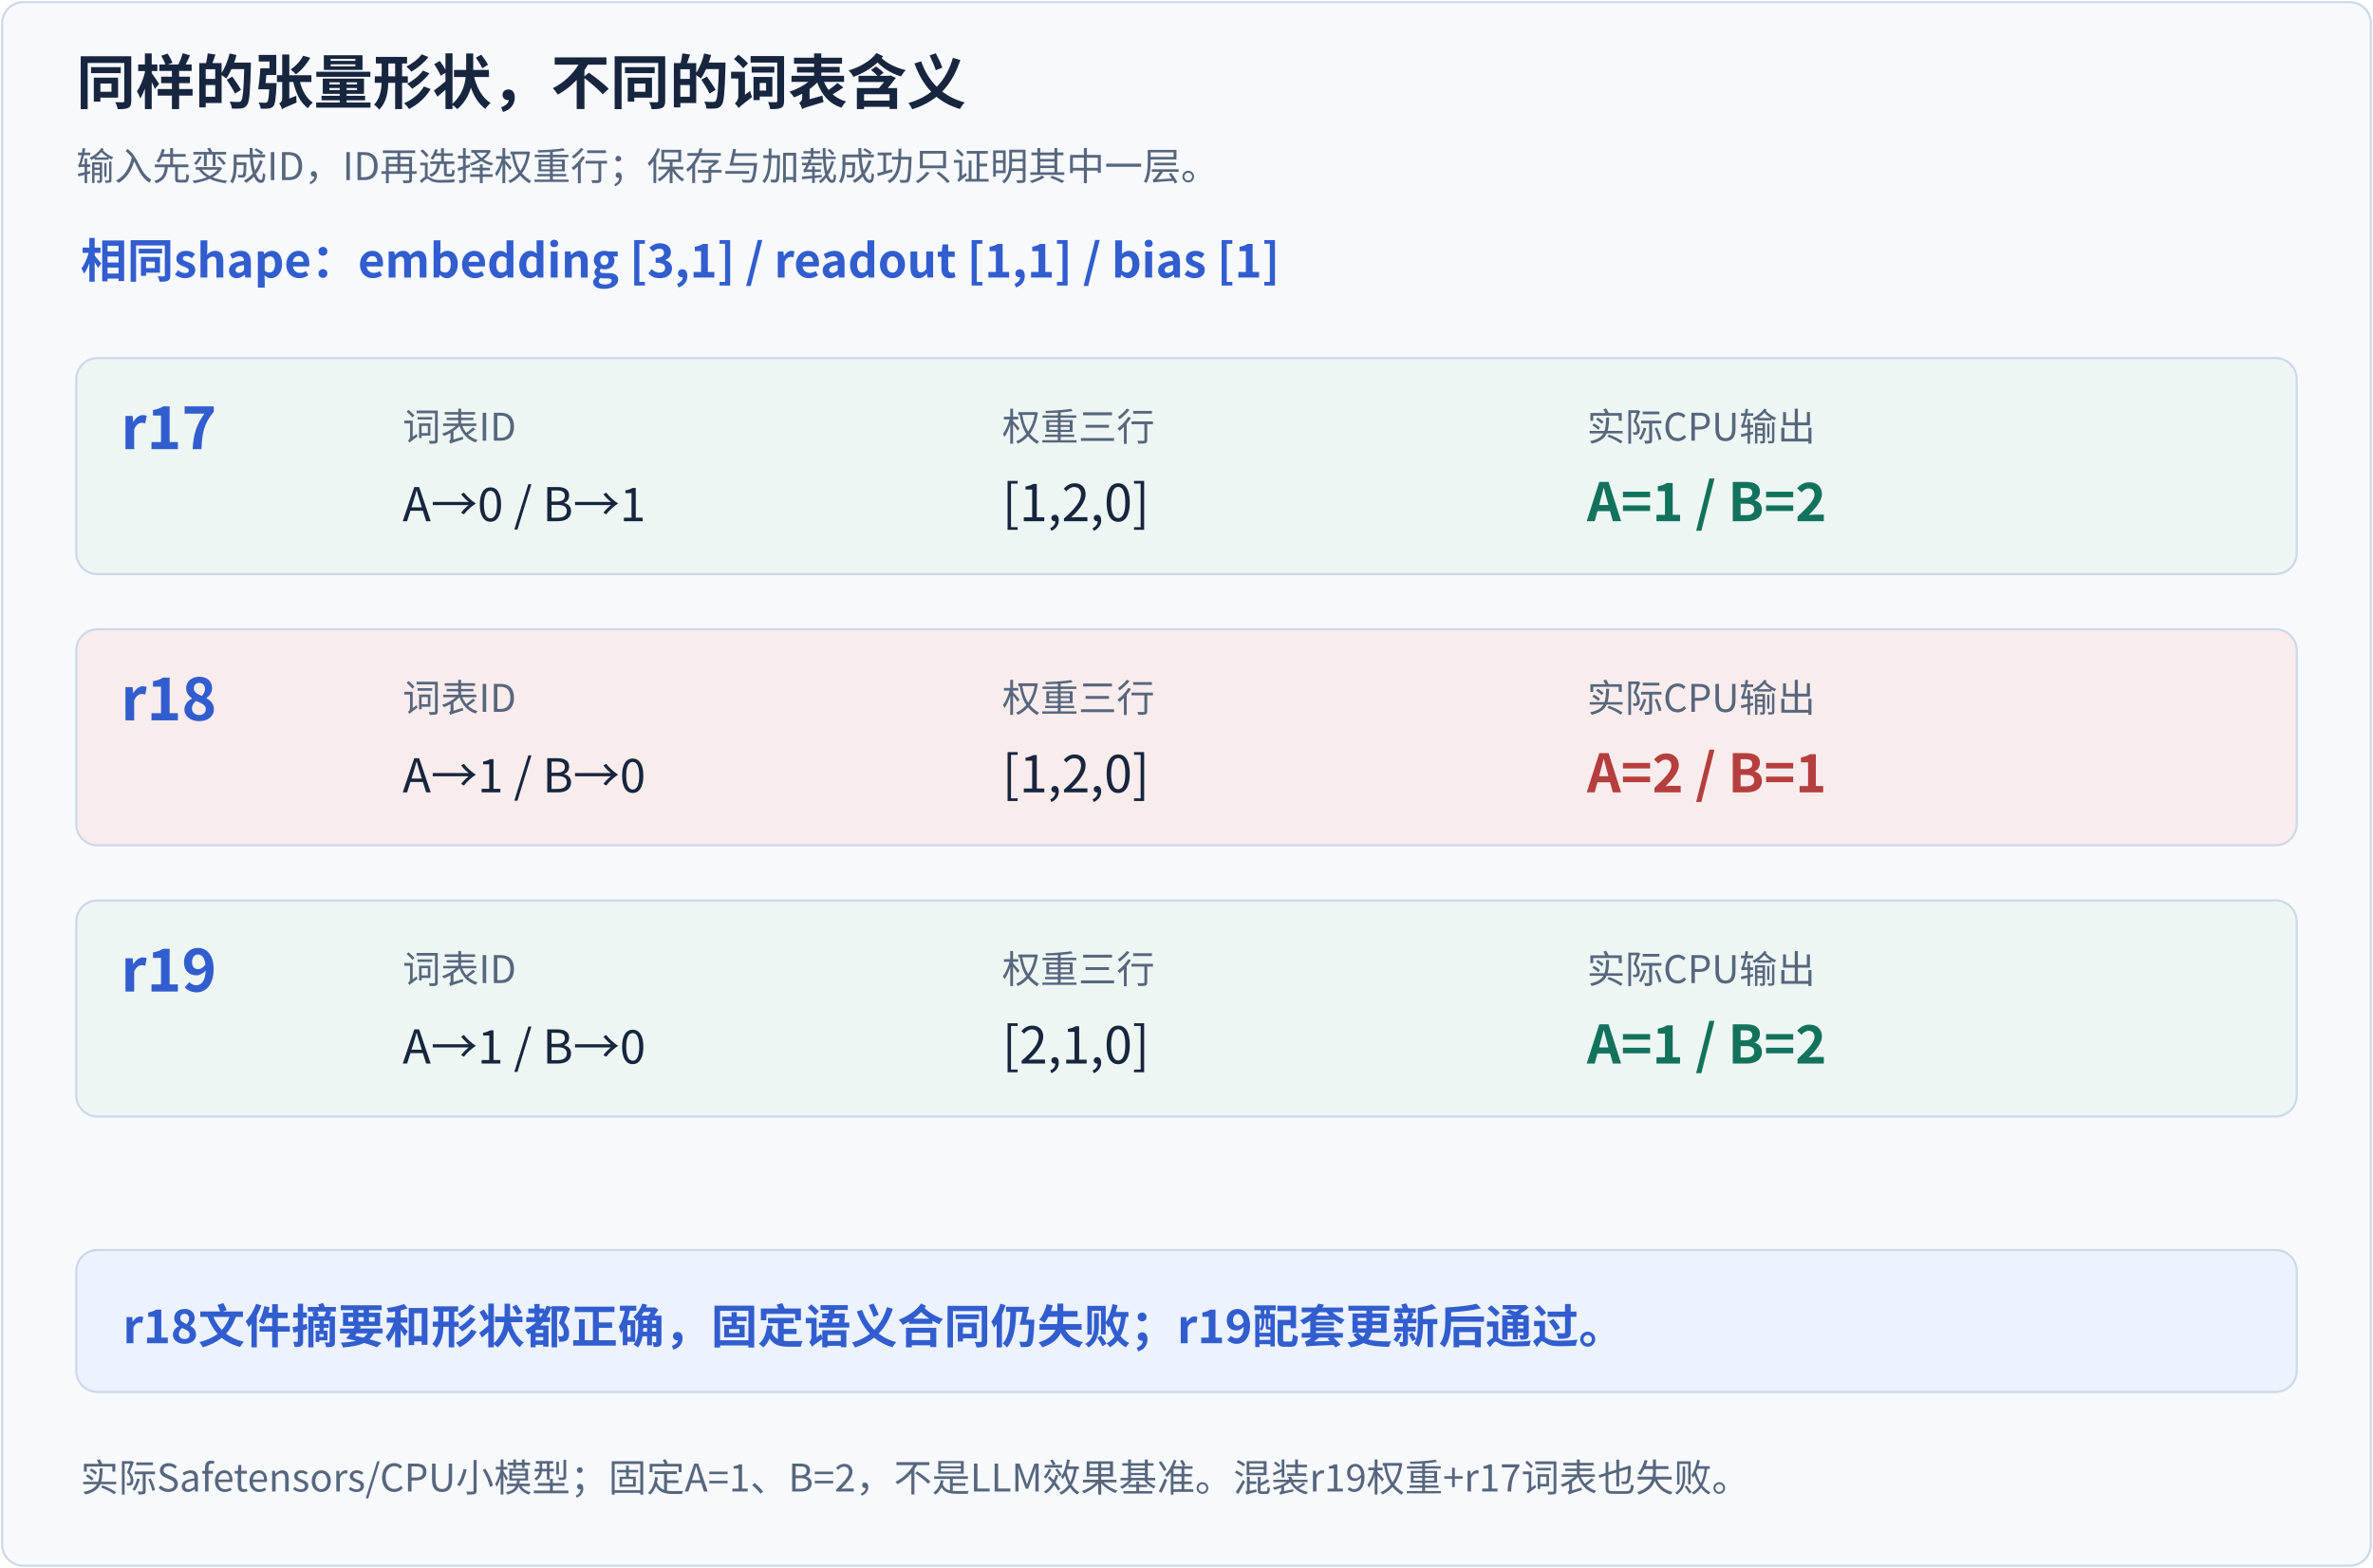
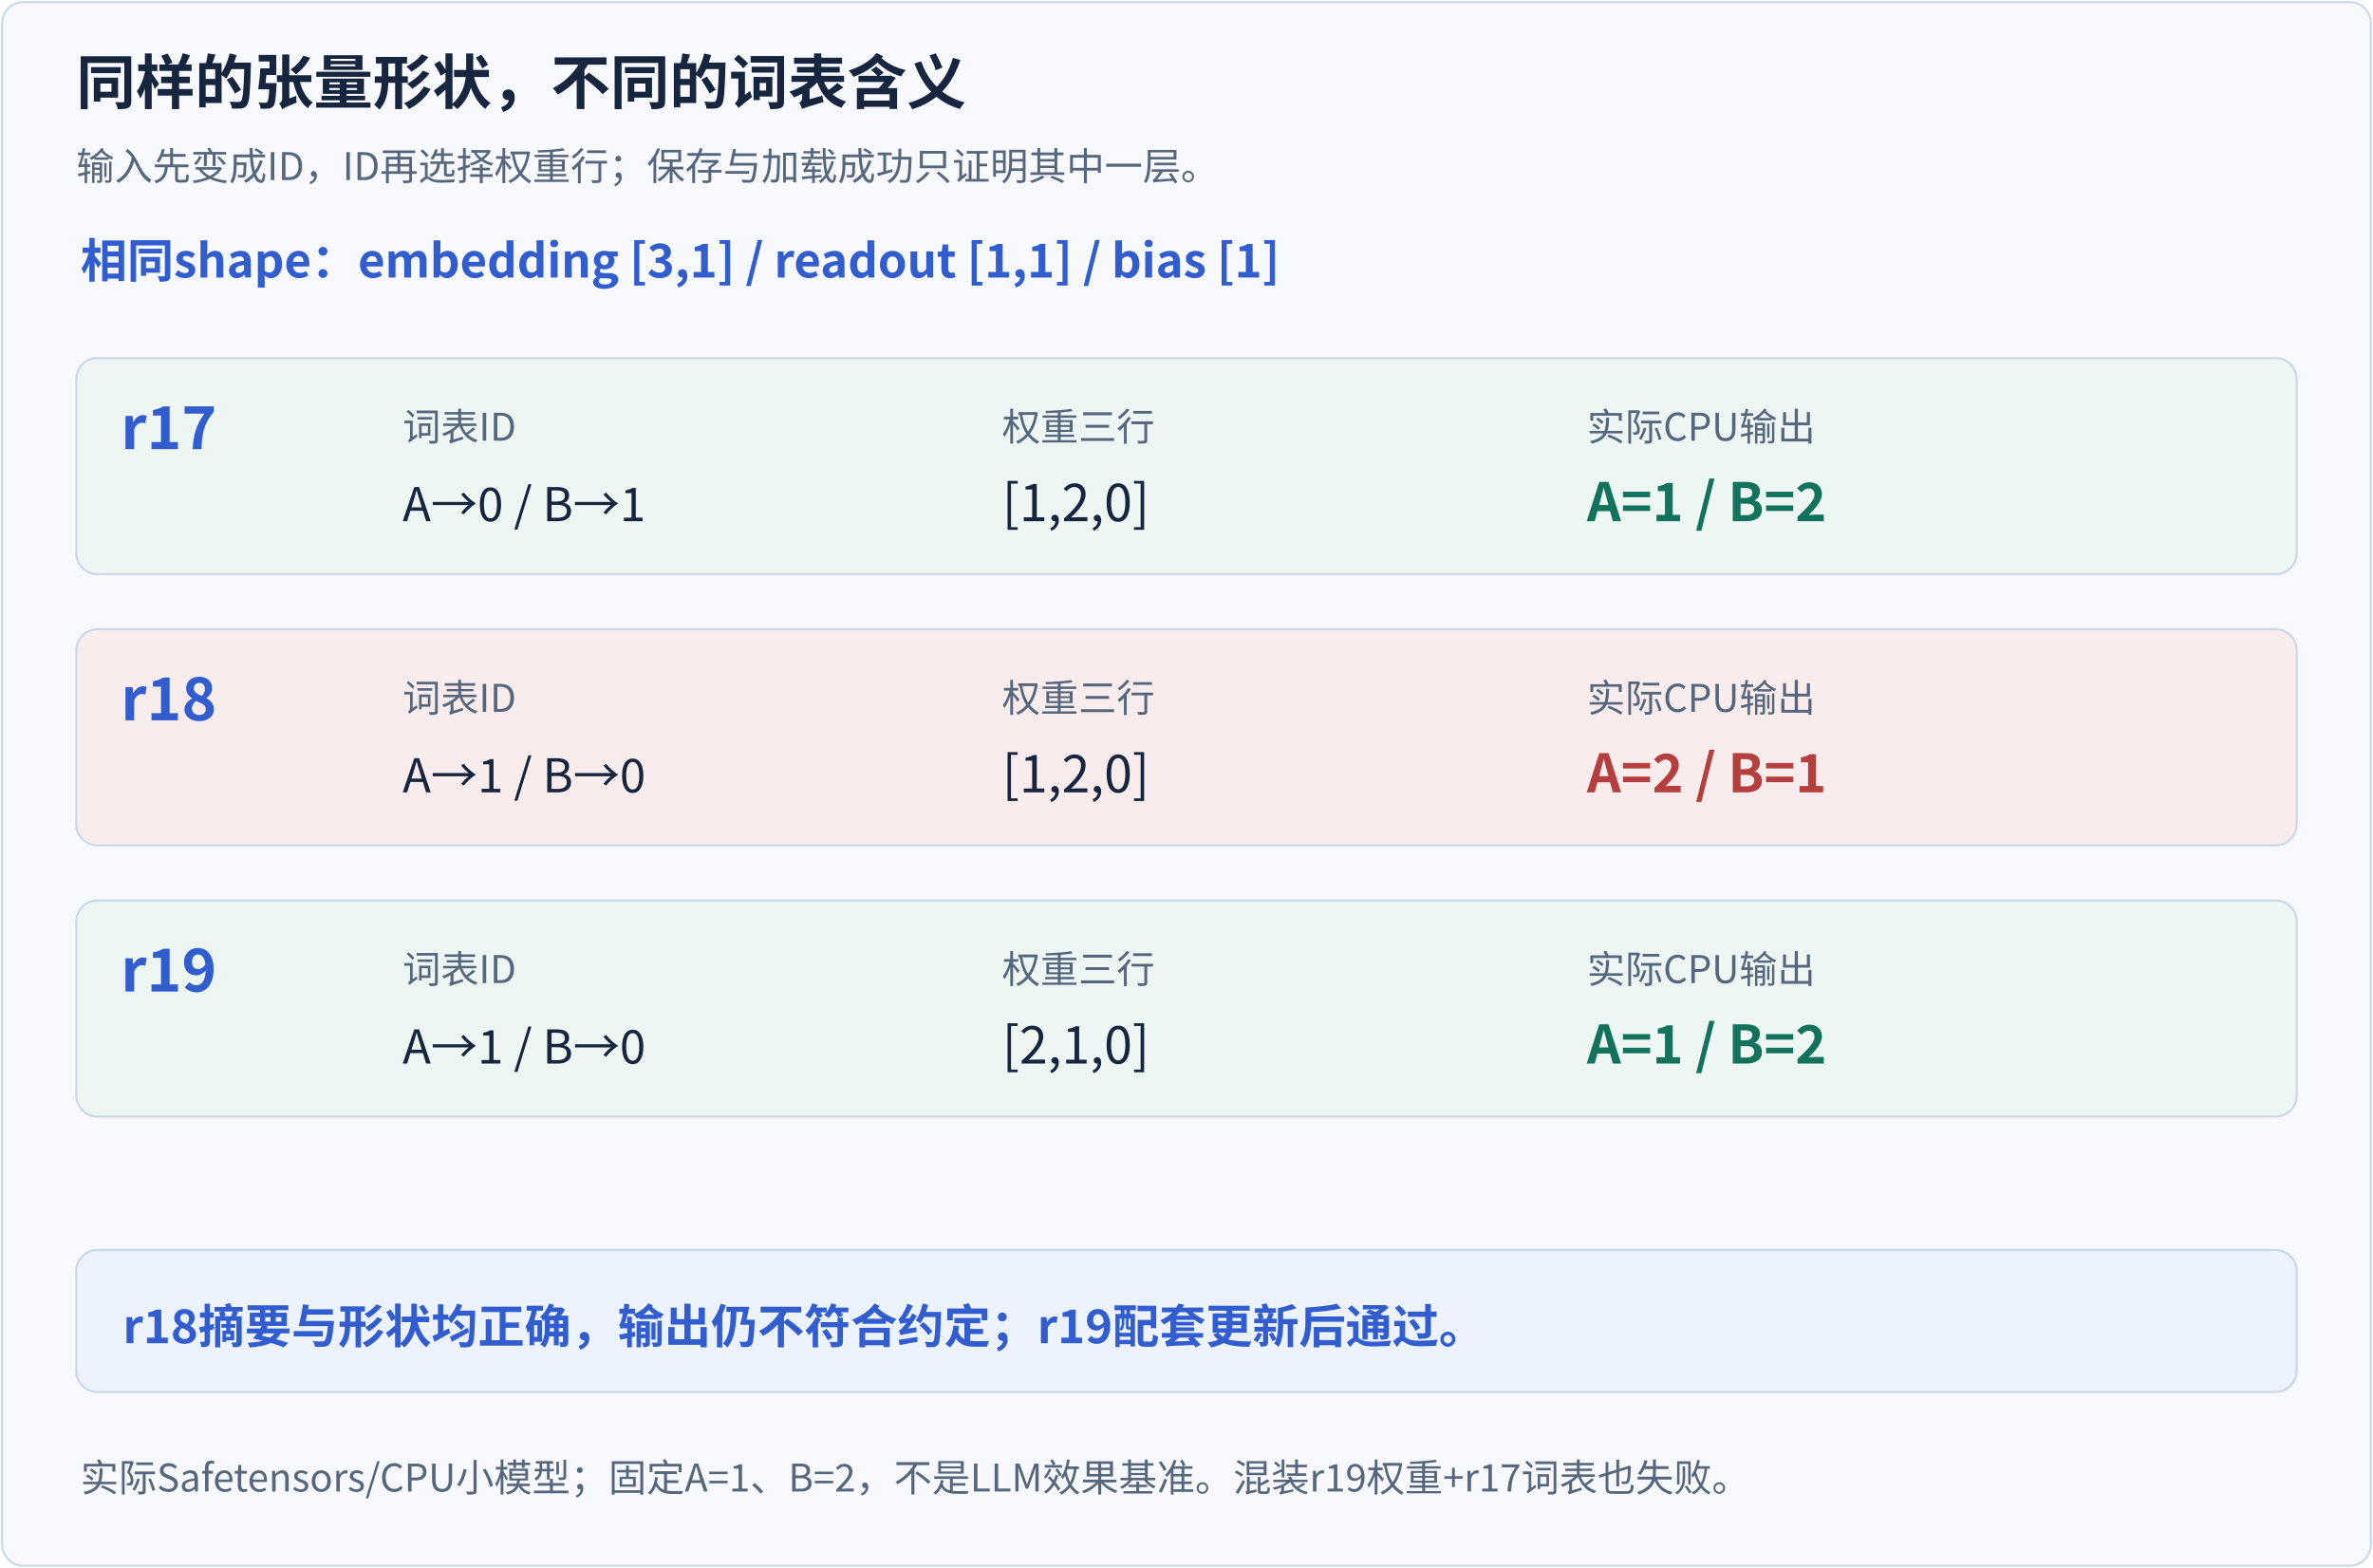
<svg xmlns="http://www.w3.org/2000/svg" width="1120" height="740" viewBox="0 0 1120 740" role="img">
  <defs>
    <marker id="arrow" markerWidth="9" markerHeight="9" refX="8" refY="4" orient="auto">
      <path d="M0 0L8 4L0 8" fill="#315dce" />
    </marker>
  </defs>
  <g font-family="PingFang SC,Microsoft YaHei,Noto Sans CJK SC,sans-serif">
    <rect x="1" y="1" width="1118" height="738" rx="10" fill="#f7f9fd" stroke="#ccd8e8" />
    <text x="36" y="49" font-size="28" fill="#17263e" font-weight="700">同样的张量形状，不同的词表含义</text>
    <text x="36" y="85" font-size="18" fill="#56667d" font-weight="400">输入先变成ID，ID再选择权重行；保存与加载成功只证明其中一层。</text>
    <text x="38" y="131" font-size="22" fill="#315dce" font-weight="700">相同shape：embedding [3,1] / readout [1,1] / bias [1]</text>
    <rect x="36" y="169" width="1048" height="102" rx="10" fill="#edf6f3" stroke="#ccd8e8" />
    <text x="57" y="212" font-size="28" fill="#315dce" font-weight="700">r17</text>
    <text x="190" y="208" font-size="18" fill="#56667d" font-weight="400">词表ID</text>
    <text x="190" y="246" font-size="22" fill="#17263e" font-weight="400">A→0 / B→1</text>
    <text x="473" y="208" font-size="18" fill="#56667d" font-weight="400">权重三行</text>
    <text x="473" y="246" font-size="24" fill="#17263e" font-weight="400">[1,2,0]</text>
    <text x="749" y="208" font-size="18" fill="#56667d" font-weight="400">实际CPU输出</text>
    <text x="749" y="246" font-size="25" fill="#12725b" font-weight="700">A=1 / B=2</text>
    <rect x="36" y="297" width="1048" height="102" rx="10" fill="#f9ecec" stroke="#ccd8e8" />
    <text x="57" y="340" font-size="28" fill="#315dce" font-weight="700">r18</text>
    <text x="190" y="336" font-size="18" fill="#56667d" font-weight="400">词表ID</text>
    <text x="190" y="374" font-size="22" fill="#17263e" font-weight="400">A→1 / B→0</text>
    <text x="473" y="336" font-size="18" fill="#56667d" font-weight="400">权重三行</text>
    <text x="473" y="374" font-size="24" fill="#17263e" font-weight="400">[1,2,0]</text>
    <text x="749" y="336" font-size="18" fill="#56667d" font-weight="400">实际CPU输出</text>
    <text x="749" y="374" font-size="25" fill="#b53e3e" font-weight="700">A=2 / B=1</text>
    <rect x="36" y="425" width="1048" height="102" rx="10" fill="#edf6f3" stroke="#ccd8e8" />
    <text x="57" y="468" font-size="28" fill="#315dce" font-weight="700">r19</text>
    <text x="190" y="464" font-size="18" fill="#56667d" font-weight="400">词表ID</text>
    <text x="190" y="502" font-size="22" fill="#17263e" font-weight="400">A→1 / B→0</text>
    <text x="473" y="464" font-size="18" fill="#56667d" font-weight="400">权重三行</text>
    <text x="473" y="502" font-size="24" fill="#17263e" font-weight="400">[2,1,0]</text>
    <text x="749" y="464" font-size="18" fill="#56667d" font-weight="400">实际CPU输出</text>
    <text x="749" y="502" font-size="25" fill="#12725b" font-weight="700">A=1 / B=2</text>
    <rect x="36" y="590" width="1048" height="67" rx="10" fill="#edf2ff" stroke="#ccd8e8" />
-     <text x="58" y="634" font-size="22" fill="#315dce" font-weight="700">r18文件摘要和形状都正确，固定语义合同仍失败；r19配套更新后通过。</text>
+     <text x="58" y="634" font-size="22" fill="#315dce" font-weight="700">r18摘要与形状均正确，输出仍不符合约定；r19配套更新后通过。</text>
    <text x="38" y="704" font-size="18" fill="#56667d" font-weight="400">实际Safetensors/CPU小模型；固定A=1、B=2，不是LLM效果基准。混装r19权重+r17词表也失败。</text>
  </g>
</svg>
